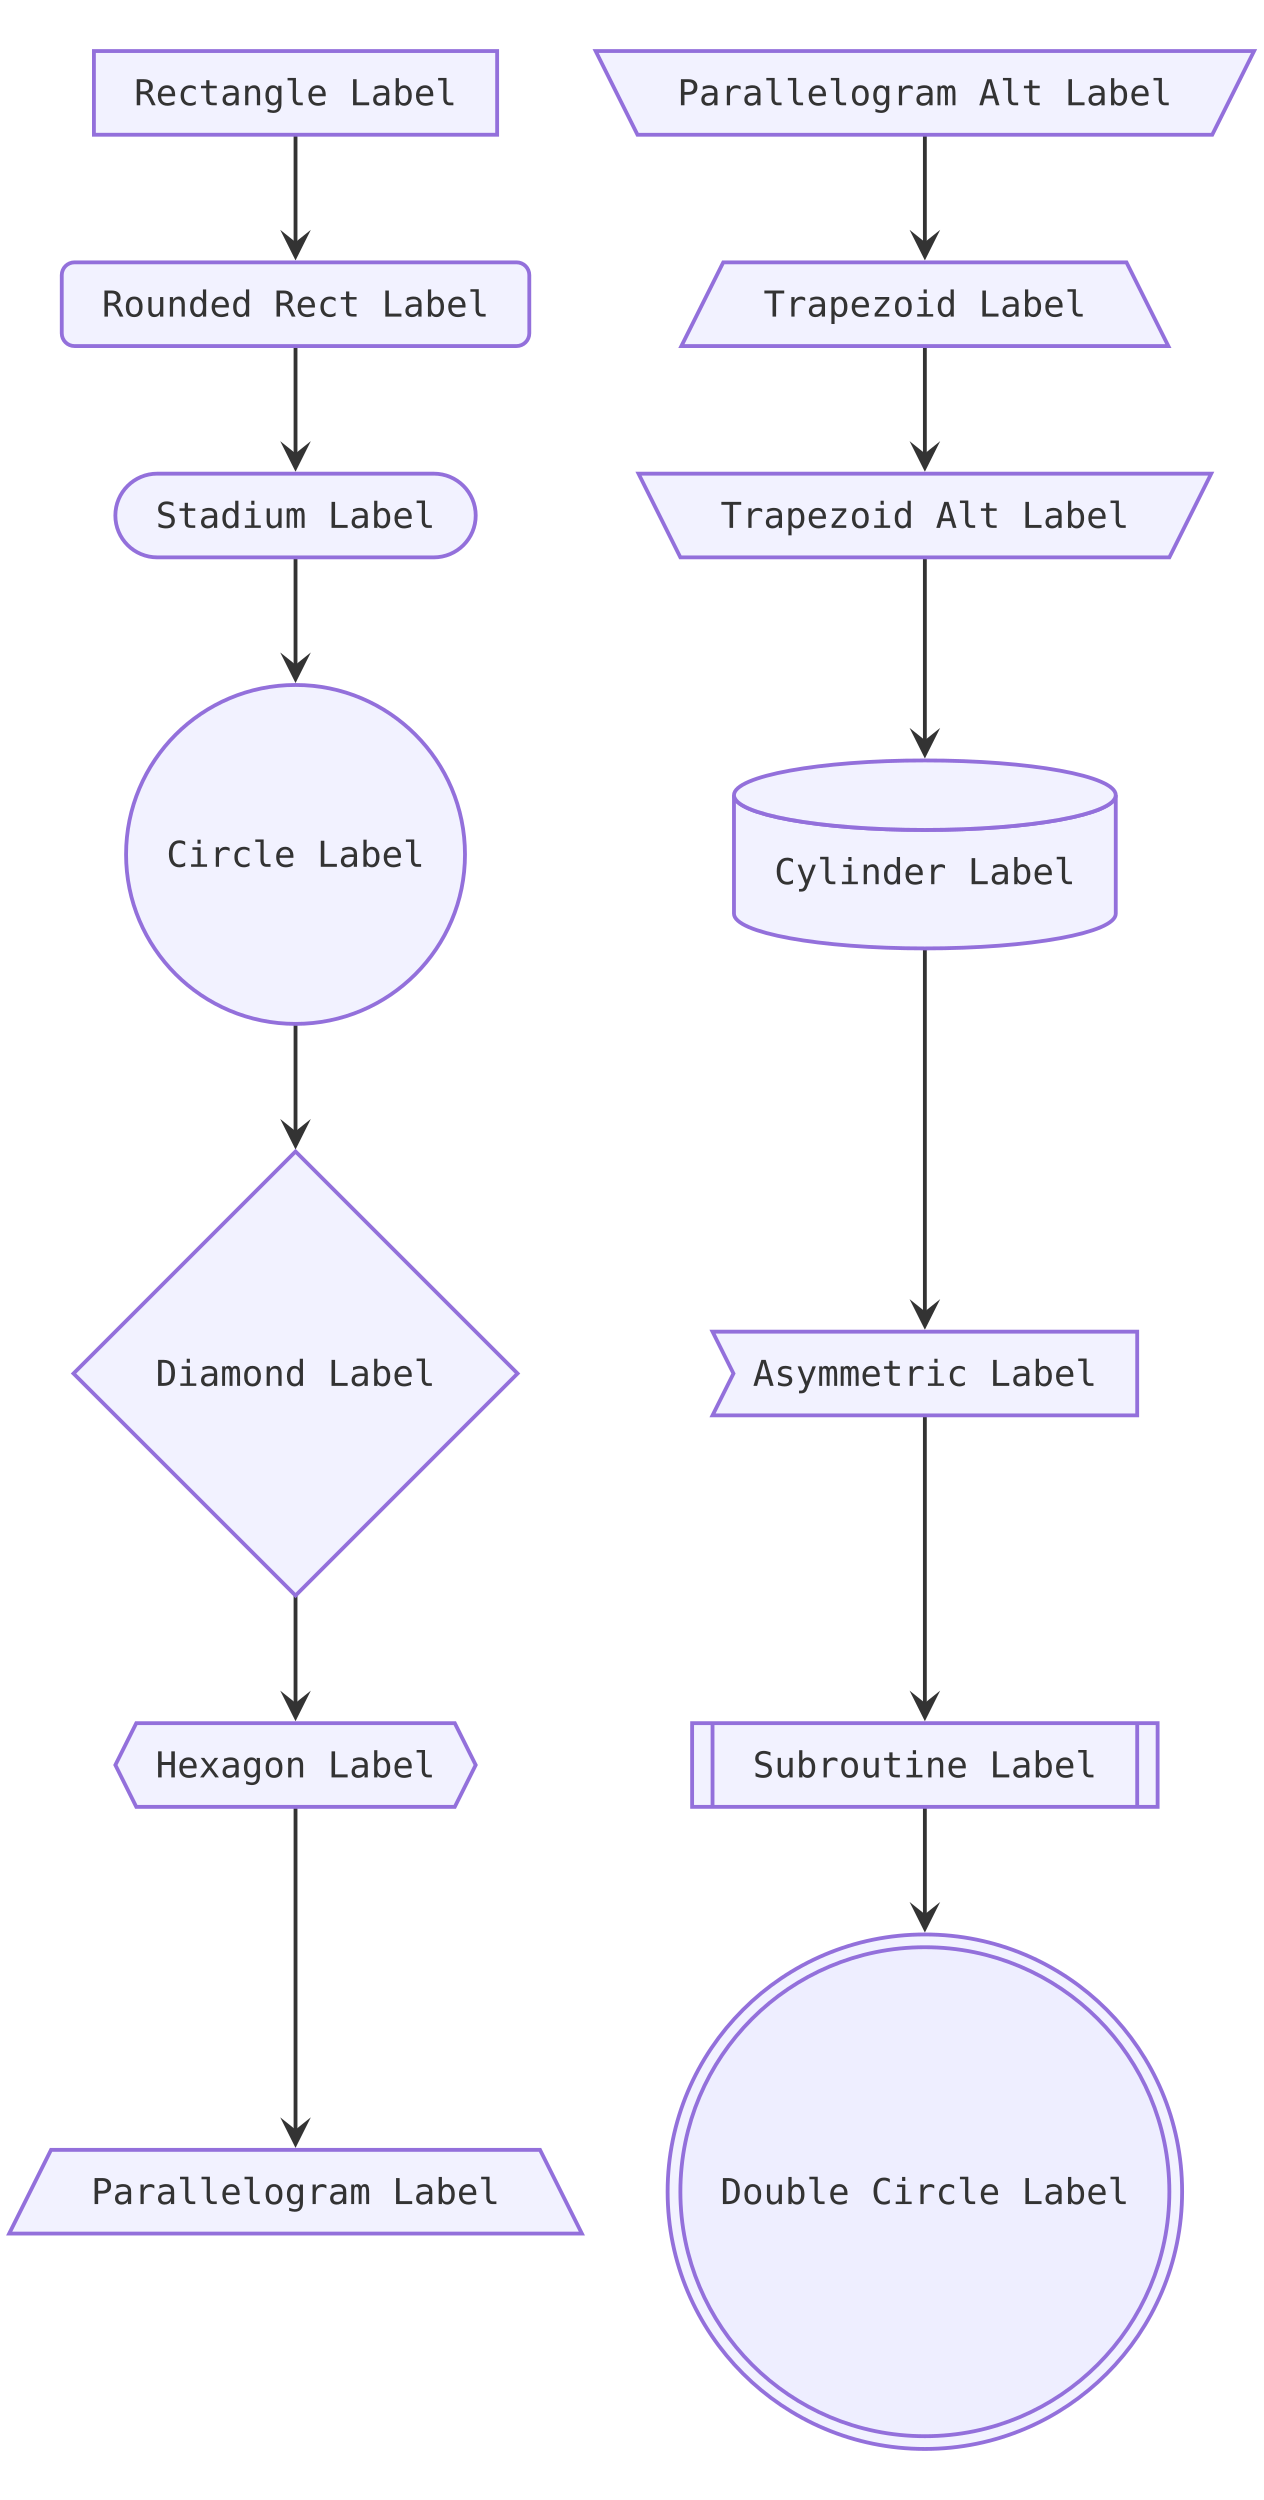
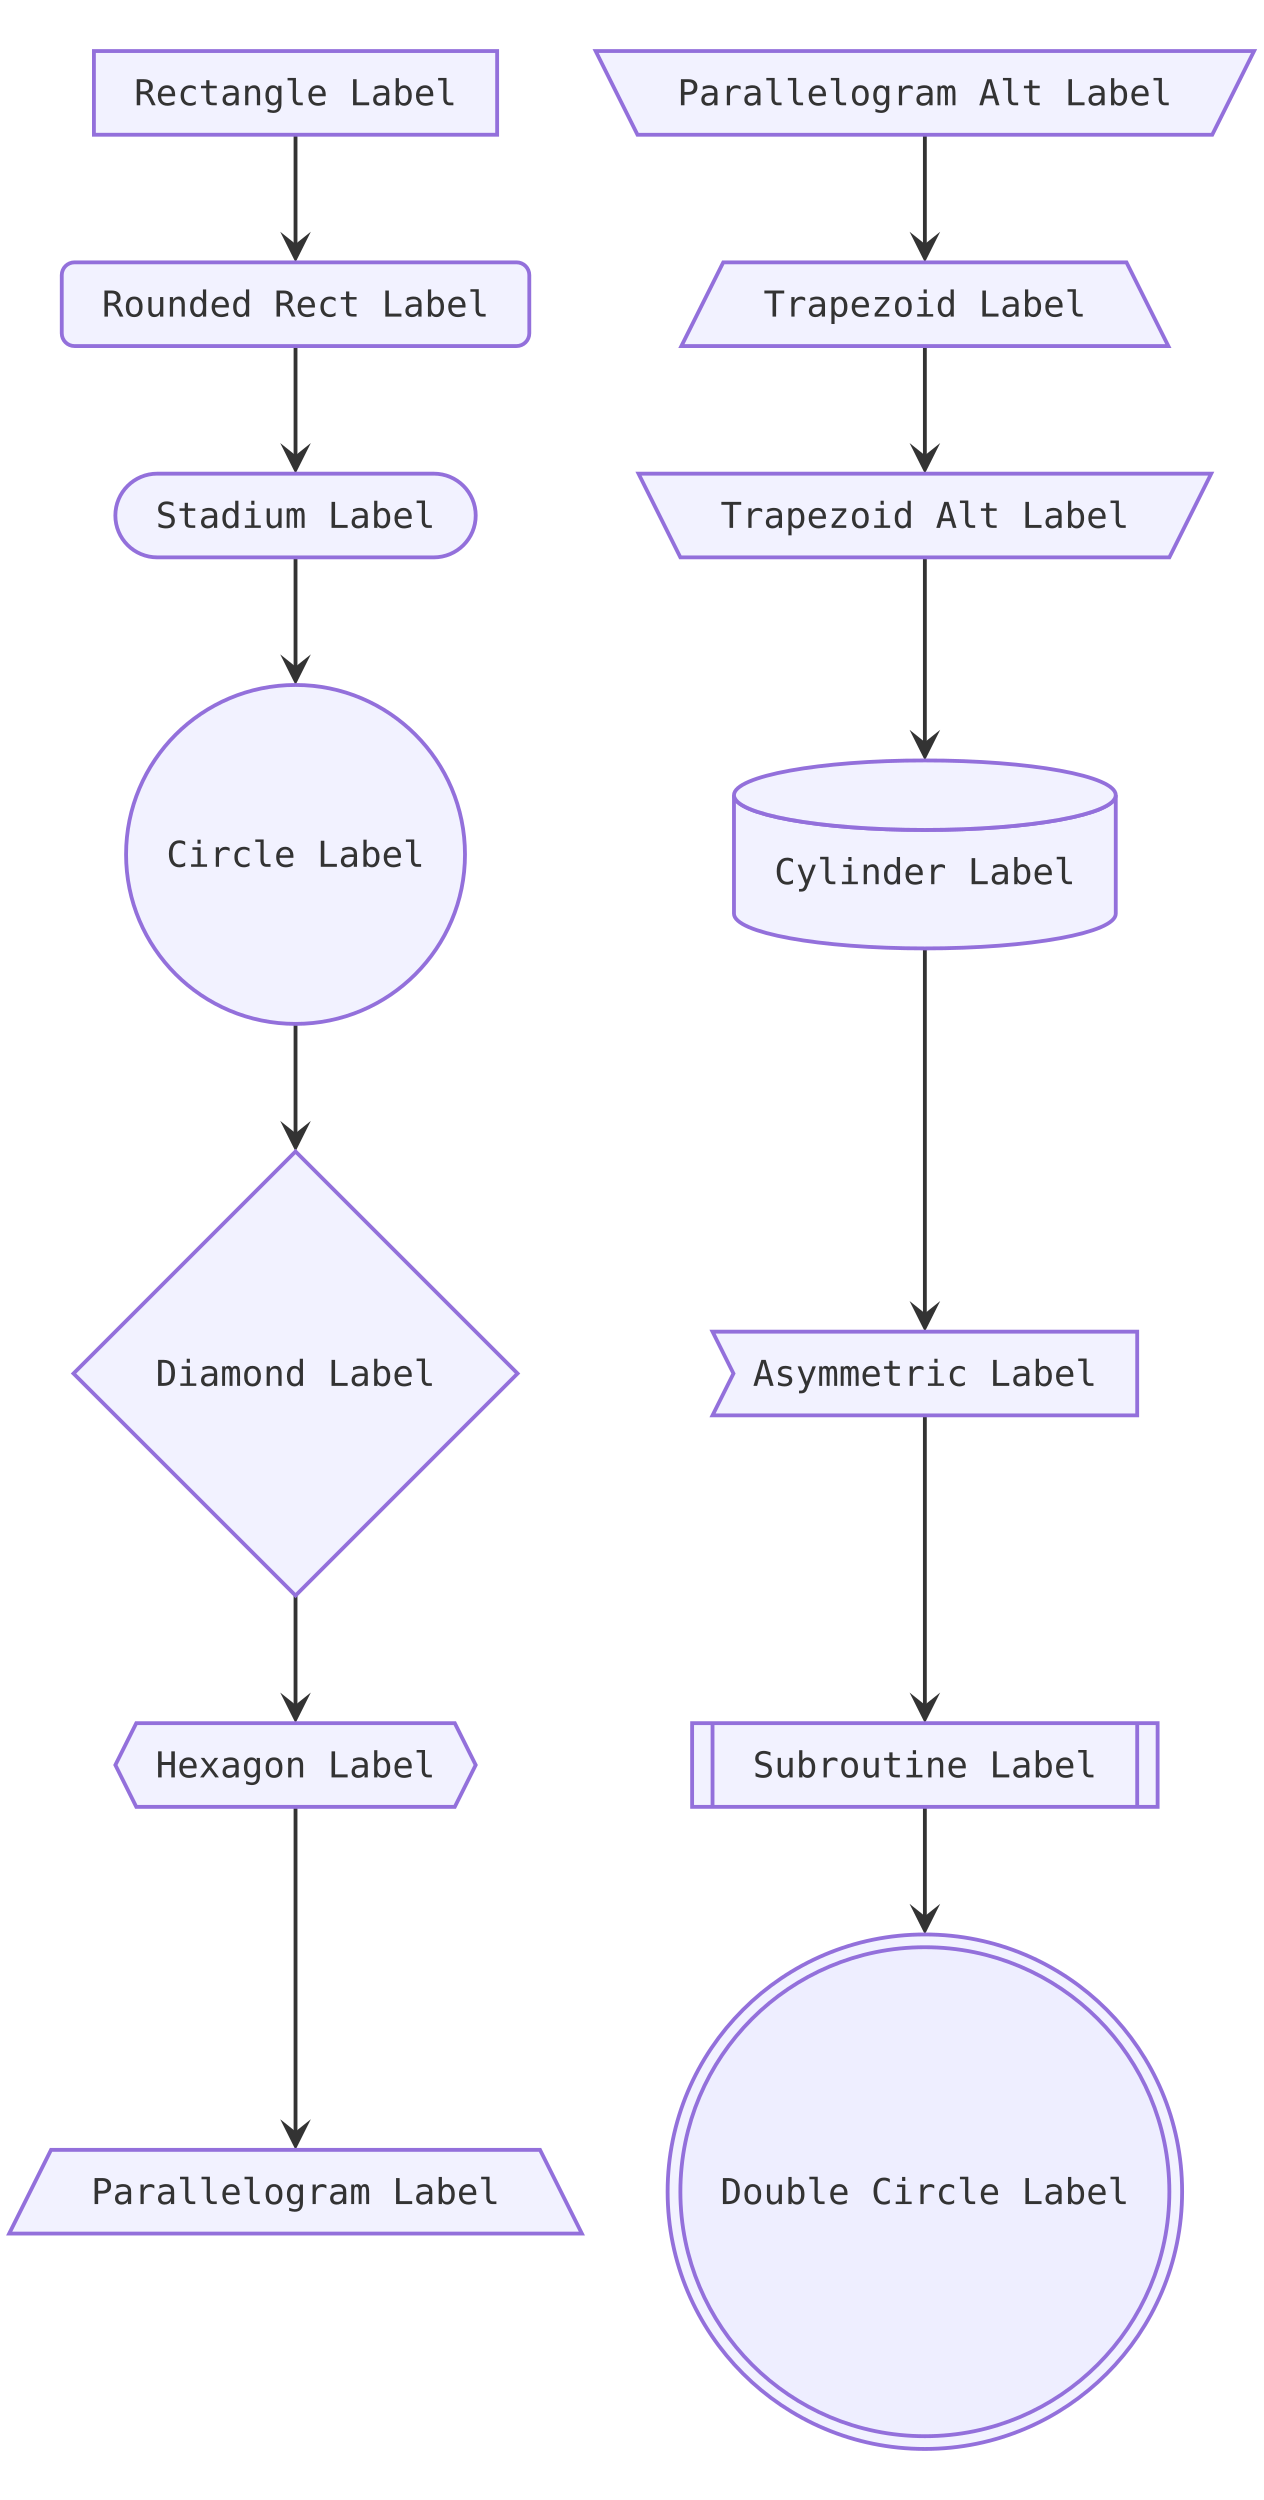
<svg xmlns="http://www.w3.org/2000/svg" viewBox="0 0 495 979.6" width="495" height="979.6">
  <defs>
    <marker id="arrow-point" viewBox="0 0 10 10" refX="8" refY="5" markerWidth="8" markerHeight="8" orient="auto-start-reverse">
      <path d="M10 5 L0 10 L4 5 L0 0 Z" fill="#333333" />
    </marker>
  </defs>
  <g transform="translate(20, 20)">
-     <path d="M95.8 32.8 L95.8 36.97 C95.8 41.13 95.8 49.47 95.8 57.8 C95.8 66.13 95.8 74.47 95.8 78.63 L95.8 79.65" fill="none" stroke="#333333" stroke-width="1.5" marker-end="url(#arrow-point)" />
-     <path d="M95.8 115.6 L95.8 119.77 C95.8 123.93 95.8 132.27 95.8 140.6 C95.8 148.93 95.8 157.27 95.8 161.43 L95.8 162.45" fill="none" stroke="#333333" stroke-width="1.5" marker-end="url(#arrow-point)" />
-     <path d="M95.8 198.4 L95.8 202.57 C95.8 206.73 95.8 215.07 95.8 223.4 C95.8 231.73 95.8 240.07 95.8 244.23 L95.8 245.25" fill="none" stroke="#333333" stroke-width="1.5" marker-end="url(#arrow-point)" />
-     <path d="M95.8 381.2 L95.8 385.37 C95.8 389.53 95.8 397.87 95.8 406.2 C95.8 414.53 95.8 422.87 95.8 427.03 L95.8 428.05" fill="none" stroke="#333333" stroke-width="1.5" marker-end="url(#arrow-point)" />
-     <path d="M95.8 605.2 L95.8 609.37 C95.8 613.53 95.8 621.87 95.8 630.2 C95.8 638.53 95.8 646.87 95.8 651.03 L95.8 652.05" fill="none" stroke="#333333" stroke-width="1.5" marker-end="url(#arrow-point)" />
-     <path d="M95.8 688 L95.8 692.17 C95.8 696.33 95.8 704.67 95.8 727.07 C95.8 749.47 95.8 785.93 95.8 804.17 L95.8 819.25" fill="none" stroke="#333333" stroke-width="1.5" marker-end="url(#arrow-point)" />
-     <path d="M342.4 32.8 L342.4 36.97 C342.4 41.13 342.4 49.47 342.4 57.8 C342.4 66.13 342.4 74.47 342.4 78.63 L342.4 79.65" fill="none" stroke="#333333" stroke-width="1.5" marker-end="url(#arrow-point)" />
-     <path d="M342.4 115.6 L342.4 119.77 C342.4 123.93 342.4 132.27 342.4 140.6 C342.4 148.93 342.4 157.27 342.4 161.43 L342.4 162.45" fill="none" stroke="#333333" stroke-width="1.5" marker-end="url(#arrow-point)" />
-     <path d="M342.4 198.4 L342.4 202.57 C342.4 206.73 342.4 215.07 342.4 228.33 C342.4 241.59 342.4 259.78 342.4 268.88 L342.4 274.82" fill="none" stroke="#333333" stroke-width="1.5" marker-end="url(#arrow-point)" />
-     <path d="M342.4 351.63 L342.4 360.72 C342.4 369.82 342.4 388.01 342.4 413.04 C342.4 438.07 342.4 469.93 342.4 485.87 L342.4 498.65" fill="none" stroke="#333333" stroke-width="1.5" marker-end="url(#arrow-point)" />
-     <path d="M342.4 534.6 L342.4 550.53 C342.4 566.47 342.4 598.33 342.4 618.43 C342.4 638.53 342.4 646.87 342.4 651.03 L342.4 652.05" fill="none" stroke="#333333" stroke-width="1.5" marker-end="url(#arrow-point)" />
-     <path d="M342.4 688 L342.4 692.17 C342.4 696.33 342.4 704.67 342.4 713 C342.4 721.33 342.4 729.67 342.4 733.83 L342.4 734.85" fill="none" stroke="#333333" stroke-width="1.5" marker-end="url(#arrow-point)" />
+     <path d="M95.8 32.8 L95.8 36.97 C95.8 41.13 95.8 49.47 95.8 57.8 C95.8 66.13 95.8 74.47 95.8 78.63 L95.8 80.4" fill="none" stroke="#333333" stroke-width="1.5" marker-end="url(#arrow-point)" />
+     <path d="M95.8 115.6 L95.8 119.77 C95.8 123.93 95.8 132.27 95.8 140.6 C95.8 148.93 95.8 157.27 95.8 161.43 L95.8 163.2" fill="none" stroke="#333333" stroke-width="1.5" marker-end="url(#arrow-point)" />
+     <path d="M95.8 198.4 L95.8 202.57 C95.8 206.73 95.8 215.07 95.8 223.4 C95.8 231.73 95.8 240.07 95.8 244.23 L95.8 246" fill="none" stroke="#333333" stroke-width="1.5" marker-end="url(#arrow-point)" />
+     <path d="M95.8 381.2 L95.8 385.37 C95.8 389.53 95.8 397.87 95.8 406.2 C95.8 414.53 95.8 422.87 95.8 427.03 L95.8 428.8" fill="none" stroke="#333333" stroke-width="1.5" marker-end="url(#arrow-point)" />
+     <path d="M95.8 605.2 L95.8 609.37 C95.8 613.53 95.8 621.87 95.8 630.2 C95.8 638.53 95.8 646.87 95.8 651.03 L95.8 652.8" fill="none" stroke="#333333" stroke-width="1.5" marker-end="url(#arrow-point)" />
+     <path d="M95.8 688 L95.8 692.17 C95.8 696.33 95.8 704.67 95.8 727.07 C95.8 749.47 95.8 785.93 95.8 804.17 L95.8 820" fill="none" stroke="#333333" stroke-width="1.5" marker-end="url(#arrow-point)" />
+     <path d="M342.4 32.8 L342.4 36.97 C342.4 41.13 342.4 49.47 342.4 57.8 C342.4 66.13 342.4 74.47 342.4 78.63 L342.4 80.4" fill="none" stroke="#333333" stroke-width="1.5" marker-end="url(#arrow-point)" />
+     <path d="M342.4 115.6 L342.4 119.77 C342.4 123.93 342.4 132.27 342.4 140.6 C342.4 148.93 342.4 157.27 342.4 161.43 L342.4 163.2" fill="none" stroke="#333333" stroke-width="1.5" marker-end="url(#arrow-point)" />
+     <path d="M342.4 198.4 L342.4 202.57 C342.4 206.73 342.4 215.07 342.4 228.33 C342.4 241.59 342.4 259.78 342.4 268.88 L342.4 275.57" fill="none" stroke="#333333" stroke-width="1.5" marker-end="url(#arrow-point)" />
+     <path d="M342.4 351.63 L342.4 360.72 C342.4 369.82 342.4 388.01 342.4 413.04 C342.4 438.07 342.4 469.93 342.4 485.87 L342.4 499.4" fill="none" stroke="#333333" stroke-width="1.5" marker-end="url(#arrow-point)" />
+     <path d="M342.4 534.6 L342.4 550.53 C342.4 566.47 342.4 598.33 342.4 618.43 C342.4 638.53 342.4 646.87 342.4 651.03 L342.4 652.8" fill="none" stroke="#333333" stroke-width="1.5" marker-end="url(#arrow-point)" />
+     <path d="M342.4 688 L342.4 692.17 C342.4 696.33 342.4 704.67 342.4 713 C342.4 721.33 342.4 729.67 342.4 733.83 L342.4 735.6" fill="none" stroke="#333333" stroke-width="1.5" marker-end="url(#arrow-point)" />
    <rect x="16.8" y="0" width="158" height="32.8" fill="#ececffb2" stroke="#9370db" stroke-width="1.5" />
    <text x="95.8" y="16.4" text-anchor="middle" dominant-baseline="central" font-size="14px" font-family="'Intel One Mono', 'SF Mono', 'Cascadia Code', 'JetBrains Mono', 'Fira Code', 'Consolas', 'Menlo', monospace" fill="#333333">Rectangle Label</text>
    <rect x="4.2" y="82.8" width="183.2" height="32.8" rx="5" ry="5" fill="#ececffb2" stroke="#9370db" stroke-width="1.5" />
    <text x="95.8" y="99.2" text-anchor="middle" dominant-baseline="central" font-size="14px" font-family="'Intel One Mono', 'SF Mono', 'Cascadia Code', 'JetBrains Mono', 'Fira Code', 'Consolas', 'Menlo', monospace" fill="#333333">Rounded Rect Label</text>
    <rect x="25.2" y="165.6" width="141.2" height="32.8" rx="16.4" ry="16.4" fill="#ececffb2" stroke="#9370db" stroke-width="1.5" />
    <text x="95.8" y="182" text-anchor="middle" dominant-baseline="central" font-size="14px" font-family="'Intel One Mono', 'SF Mono', 'Cascadia Code', 'JetBrains Mono', 'Fira Code', 'Consolas', 'Menlo', monospace" fill="#333333">Stadium Label</text>
    <circle cx="95.8" cy="314.8" r="66.4" fill="#ececffb2" stroke="#9370db" stroke-width="1.5" />
    <text x="95.8" y="314.8" text-anchor="middle" dominant-baseline="central" font-size="14px" font-family="'Intel One Mono', 'SF Mono', 'Cascadia Code', 'JetBrains Mono', 'Fira Code', 'Consolas', 'Menlo', monospace" fill="#333333">Circle Label</text>
    <polygon points="95.8,431.2 182.8,518.2 95.8,605.2 8.8,518.2" fill="#ececffb2" stroke="#9370db" stroke-width="1.5" />
    <text x="95.8" y="518.2" text-anchor="middle" dominant-baseline="central" font-size="14px" font-family="'Intel One Mono', 'SF Mono', 'Cascadia Code', 'JetBrains Mono', 'Fira Code', 'Consolas', 'Menlo', monospace" fill="#333333">Diamond Label</text>
    <polygon points="33.4,655.2 158.2,655.2 166.4,671.6 158.2,688 33.4,688 25.2,671.6" fill="#ececffb2" stroke="#9370db" stroke-width="1.5" />
    <text x="95.8" y="671.6" text-anchor="middle" dominant-baseline="central" font-size="14px" font-family="'Intel One Mono', 'SF Mono', 'Cascadia Code', 'JetBrains Mono', 'Fira Code', 'Consolas', 'Menlo', monospace" fill="#333333">Hexagon Label</text>
    <polygon points="0,822.4 191.6,822.4 208,855.2 -16.4,855.2" fill="#ececffb2" stroke="#9370db" stroke-width="1.5" />
    <text x="95.8" y="838.8" text-anchor="middle" dominant-baseline="central" font-size="14px" font-family="'Intel One Mono', 'SF Mono', 'Cascadia Code', 'JetBrains Mono', 'Fira Code', 'Consolas', 'Menlo', monospace" fill="#333333">Parallelogram Label</text>
    <polygon points="213.4,0 471.4,0 455,32.8 229.8,32.8" fill="#ececffb2" stroke="#9370db" stroke-width="1.5" />
    <text x="342.4" y="16.4" text-anchor="middle" dominant-baseline="central" font-size="14px" font-family="'Intel One Mono', 'SF Mono', 'Cascadia Code', 'JetBrains Mono', 'Fira Code', 'Consolas', 'Menlo', monospace" fill="#333333">Parallelogram Alt Label</text>
    <polygon points="263.4,82.8 421.4,82.8 437.8,115.6 247,115.6" fill="#ececffb2" stroke="#9370db" stroke-width="1.5" />
    <text x="342.4" y="99.2" text-anchor="middle" dominant-baseline="central" font-size="14px" font-family="'Intel One Mono', 'SF Mono', 'Cascadia Code', 'JetBrains Mono', 'Fira Code', 'Consolas', 'Menlo', monospace" fill="#333333">Trapezoid Label</text>
    <polygon points="230.2,165.6 454.6,165.6 438.2,198.4 246.6,198.4" fill="#ececffb2" stroke="#9370db" stroke-width="1.5" />
    <text x="342.4" y="182" text-anchor="middle" dominant-baseline="central" font-size="14px" font-family="'Intel One Mono', 'SF Mono', 'Cascadia Code', 'JetBrains Mono', 'Fira Code', 'Consolas', 'Menlo', monospace" fill="#333333">Trapezoid Alt Label</text>
    <path d="M267.6 291.59 L267.6 338.01 A74.8 13.62 0 0 0 417.2 338.01 L417.2 291.59 A74.8 13.62 0 0 1 267.6 291.59" fill="#ececffb2" stroke="#9370db" stroke-width="1.5" />
    <path d="M267.6 291.59 A74.8 13.62 0 0 1 417.2 291.59 A74.8 13.62 0 0 1 267.6 291.59" fill="#ececffb2" stroke="#9370db" stroke-width="1.5" />
    <text x="342.4" y="321.61" text-anchor="middle" dominant-baseline="central" font-size="14px" font-family="'Intel One Mono', 'SF Mono', 'Cascadia Code', 'JetBrains Mono', 'Fira Code', 'Consolas', 'Menlo', monospace" fill="#333333">Cylinder Label</text>
    <polygon points="259.2,501.8 425.6,501.8 425.6,534.6 259.2,534.6 267.4,518.2" fill="#ececffb2" stroke="#9370db" stroke-width="1.5" />
    <text x="342.4" y="518.2" text-anchor="middle" dominant-baseline="central" font-size="14px" font-family="'Intel One Mono', 'SF Mono', 'Cascadia Code', 'JetBrains Mono', 'Fira Code', 'Consolas', 'Menlo', monospace" fill="#333333">Asymmetric Label</text>
    <rect x="251.2" y="655.2" width="182.4" height="32.8" fill="#ececffb2" stroke="#9370db" stroke-width="1.5" />
    <path d="M259.2 655.2 L259.2 688" fill="none" stroke="#9370db" stroke-width="1.5" />
    <path d="M425.6 655.2 L425.6 688" fill="none" stroke="#9370db" stroke-width="1.5" />
    <text x="342.4" y="671.6" text-anchor="middle" dominant-baseline="central" font-size="14px" font-family="'Intel One Mono', 'SF Mono', 'Cascadia Code', 'JetBrains Mono', 'Fira Code', 'Consolas', 'Menlo', monospace" fill="#333333">Subroutine Label</text>
    <circle cx="342.4" cy="838.8" r="100.8" fill="#ececffb2" stroke="#9370db" stroke-width="1.5" />
    <circle cx="342.4" cy="838.8" r="95.8" fill="#ececffb2" stroke="#9370db" stroke-width="1.5" />
    <text x="342.4" y="838.8" text-anchor="middle" dominant-baseline="central" font-size="14px" font-family="'Intel One Mono', 'SF Mono', 'Cascadia Code', 'JetBrains Mono', 'Fira Code', 'Consolas', 'Menlo', monospace" fill="#333333">Double Circle Label</text>
  </g>
</svg>
